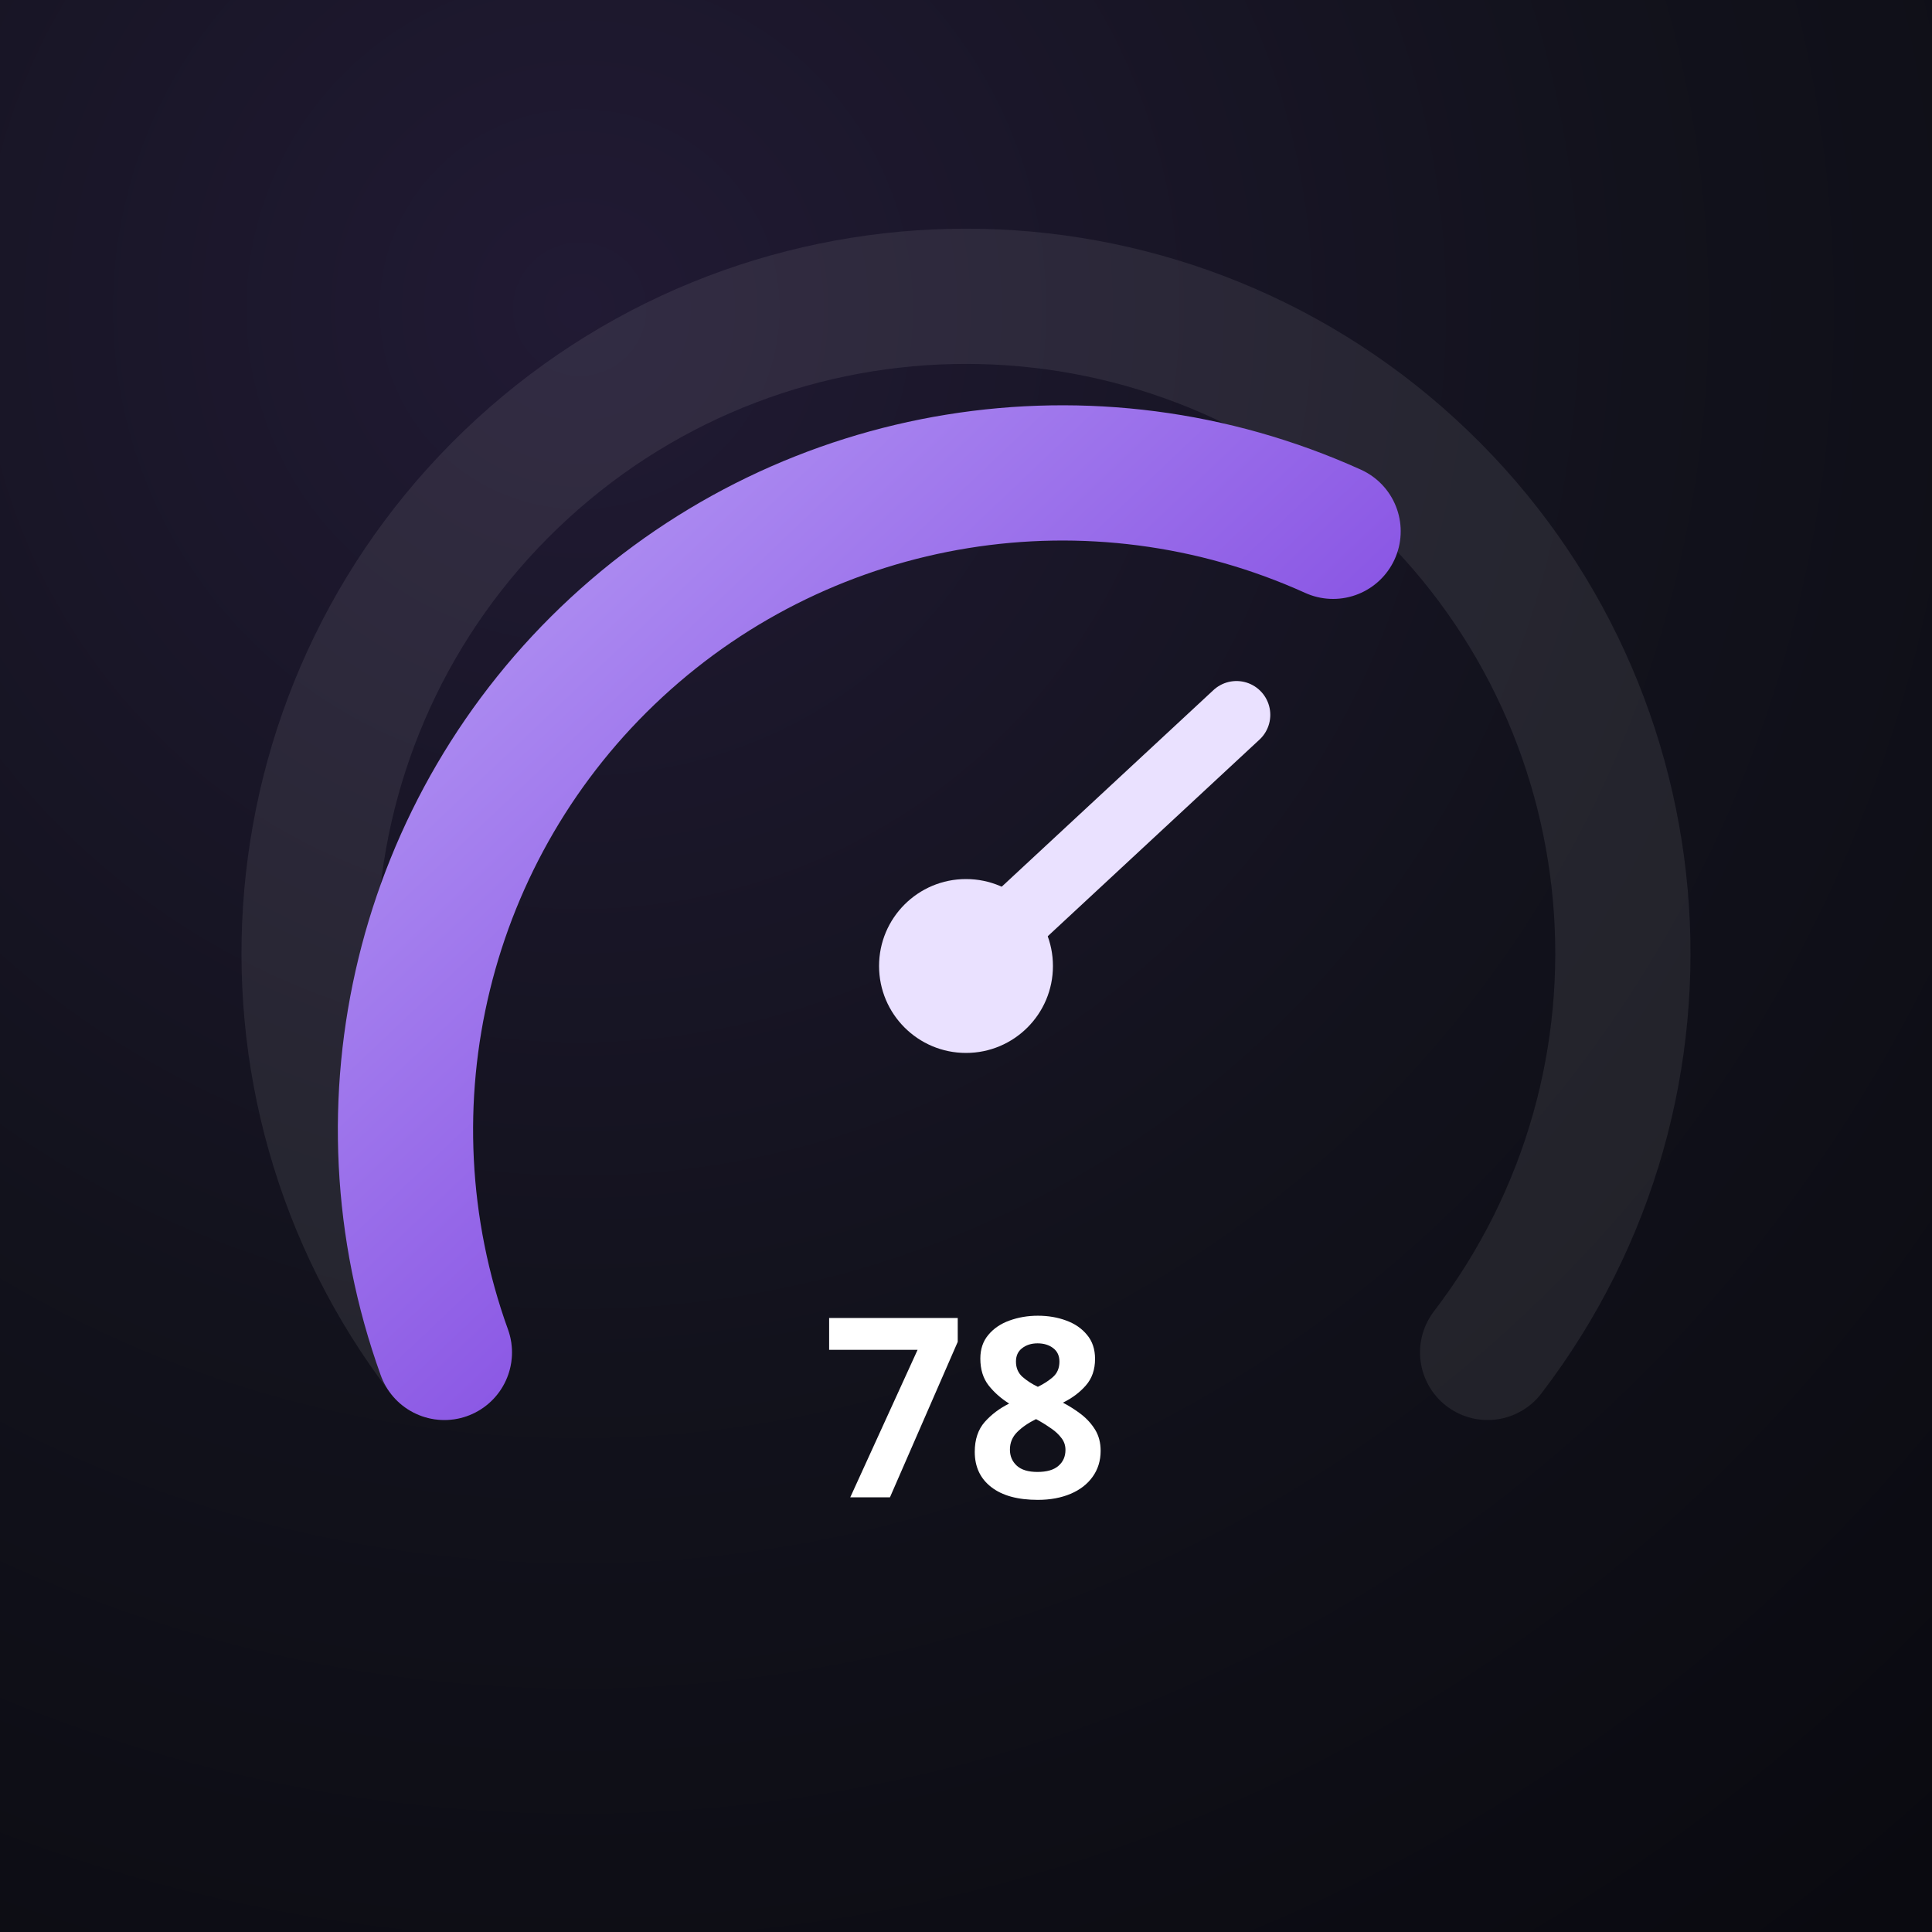
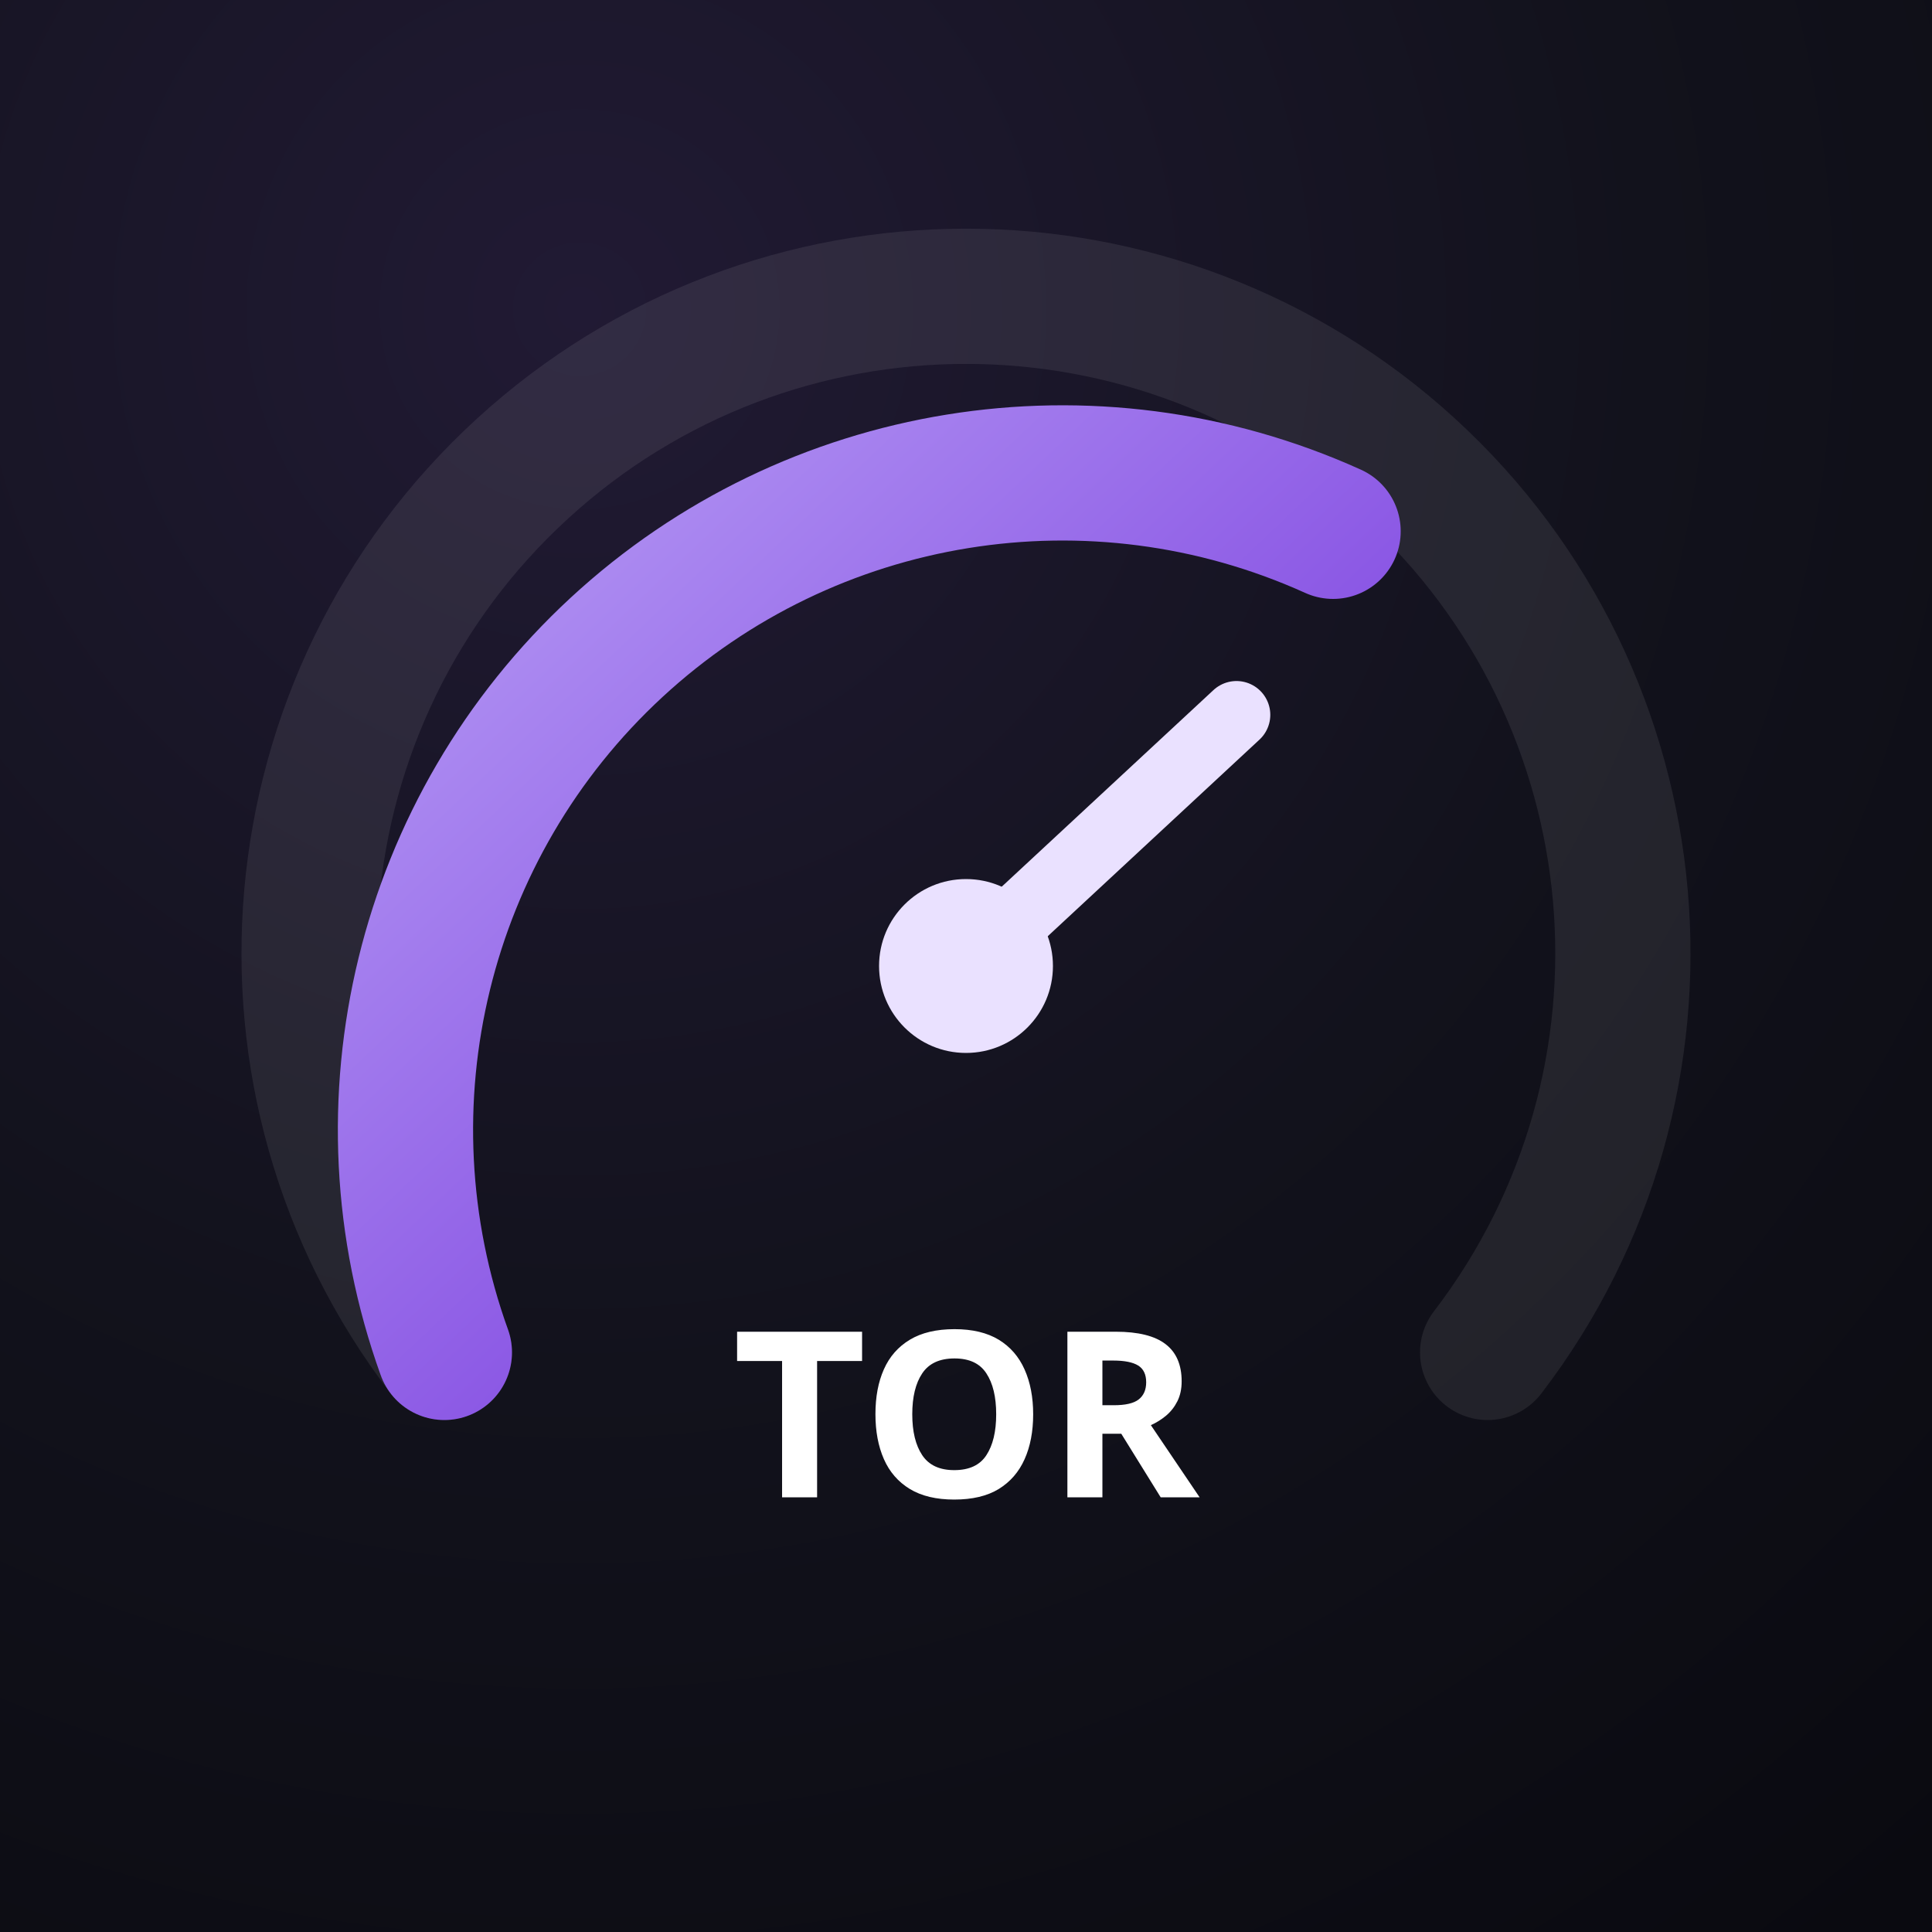
<svg xmlns="http://www.w3.org/2000/svg" width="1024" height="1024" viewBox="0 0 200 200">
  <defs>
    <radialGradient id="bg" gradientUnits="userSpaceOnUse" cx="60" cy="32" r="240">
      <stop offset="0" stop-color="#211a34" />
      <stop offset="0.46" stop-color="#12121c" />
      <stop offset="1" stop-color="#08080d" />
    </radialGradient>
    <linearGradient id="f_g" x1="0" y1="0" x2="1" y2="1">
      <stop offset="0" stop-color="#B69BF5" />
      <stop offset="1" stop-color="#6D28D9" />
    </linearGradient>
  </defs>
  <rect x="0" y="0" width="200" height="200" fill="url(#bg)" />
  <path d="M46 140 A68 68 0 1 1 154 140" fill="none" stroke="rgba(255,255,255,.08)" stroke-width="14" stroke-linecap="round" />
  <path d="M46 140 A68 68 0 0 1 138 55" fill="none" stroke="url(#f_g)" stroke-width="14" stroke-linecap="round" />
  <g stroke="#EAE1FF" stroke-width="7" stroke-linecap="round">
    <path d="M100 100 L128 74" />
  </g>
  <circle cx="100" cy="100" r="9" fill="#EAE1FF" />
-   <text x="100" y="155" text-anchor="middle" font-family="Avenir Next Condensed" font-weight="800" font-size="26" fill="#ffffff">78</text>
+   <text x="100" y="155" text-anchor="middle" font-family="Avenir Next Condensed" font-weight="800" font-size="24" fill="#ffffff">TOR</text>
</svg>
